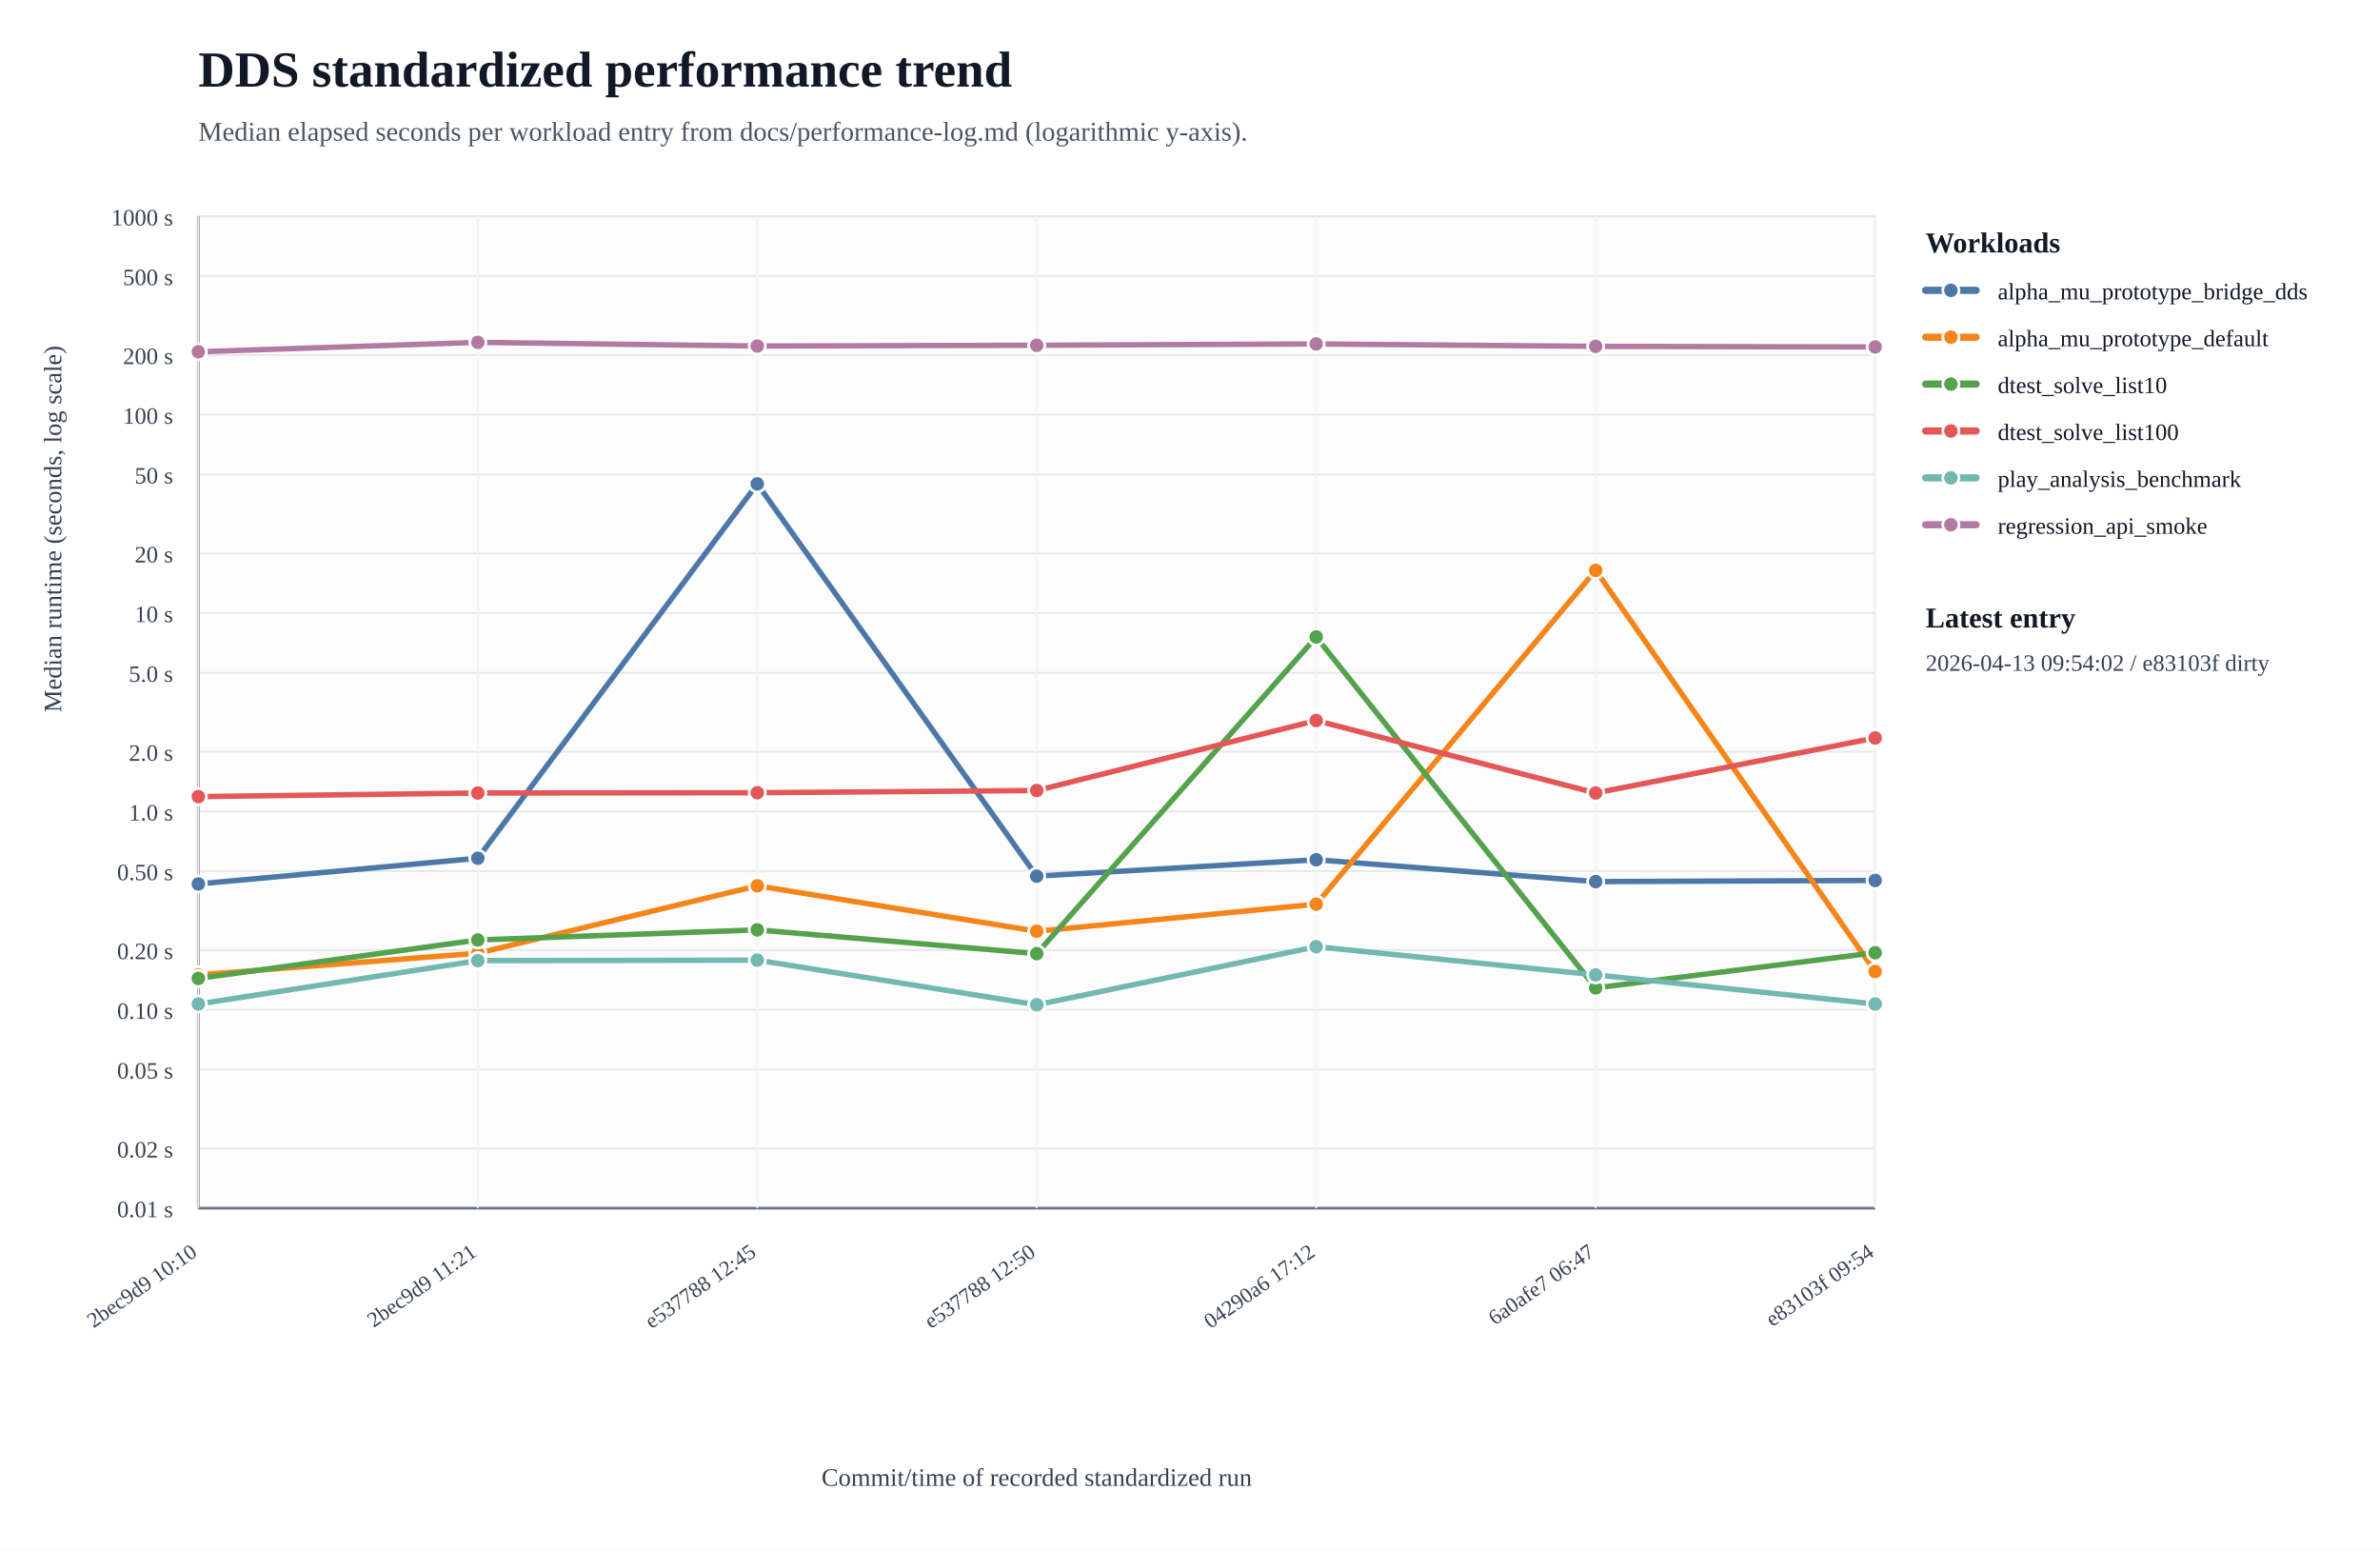
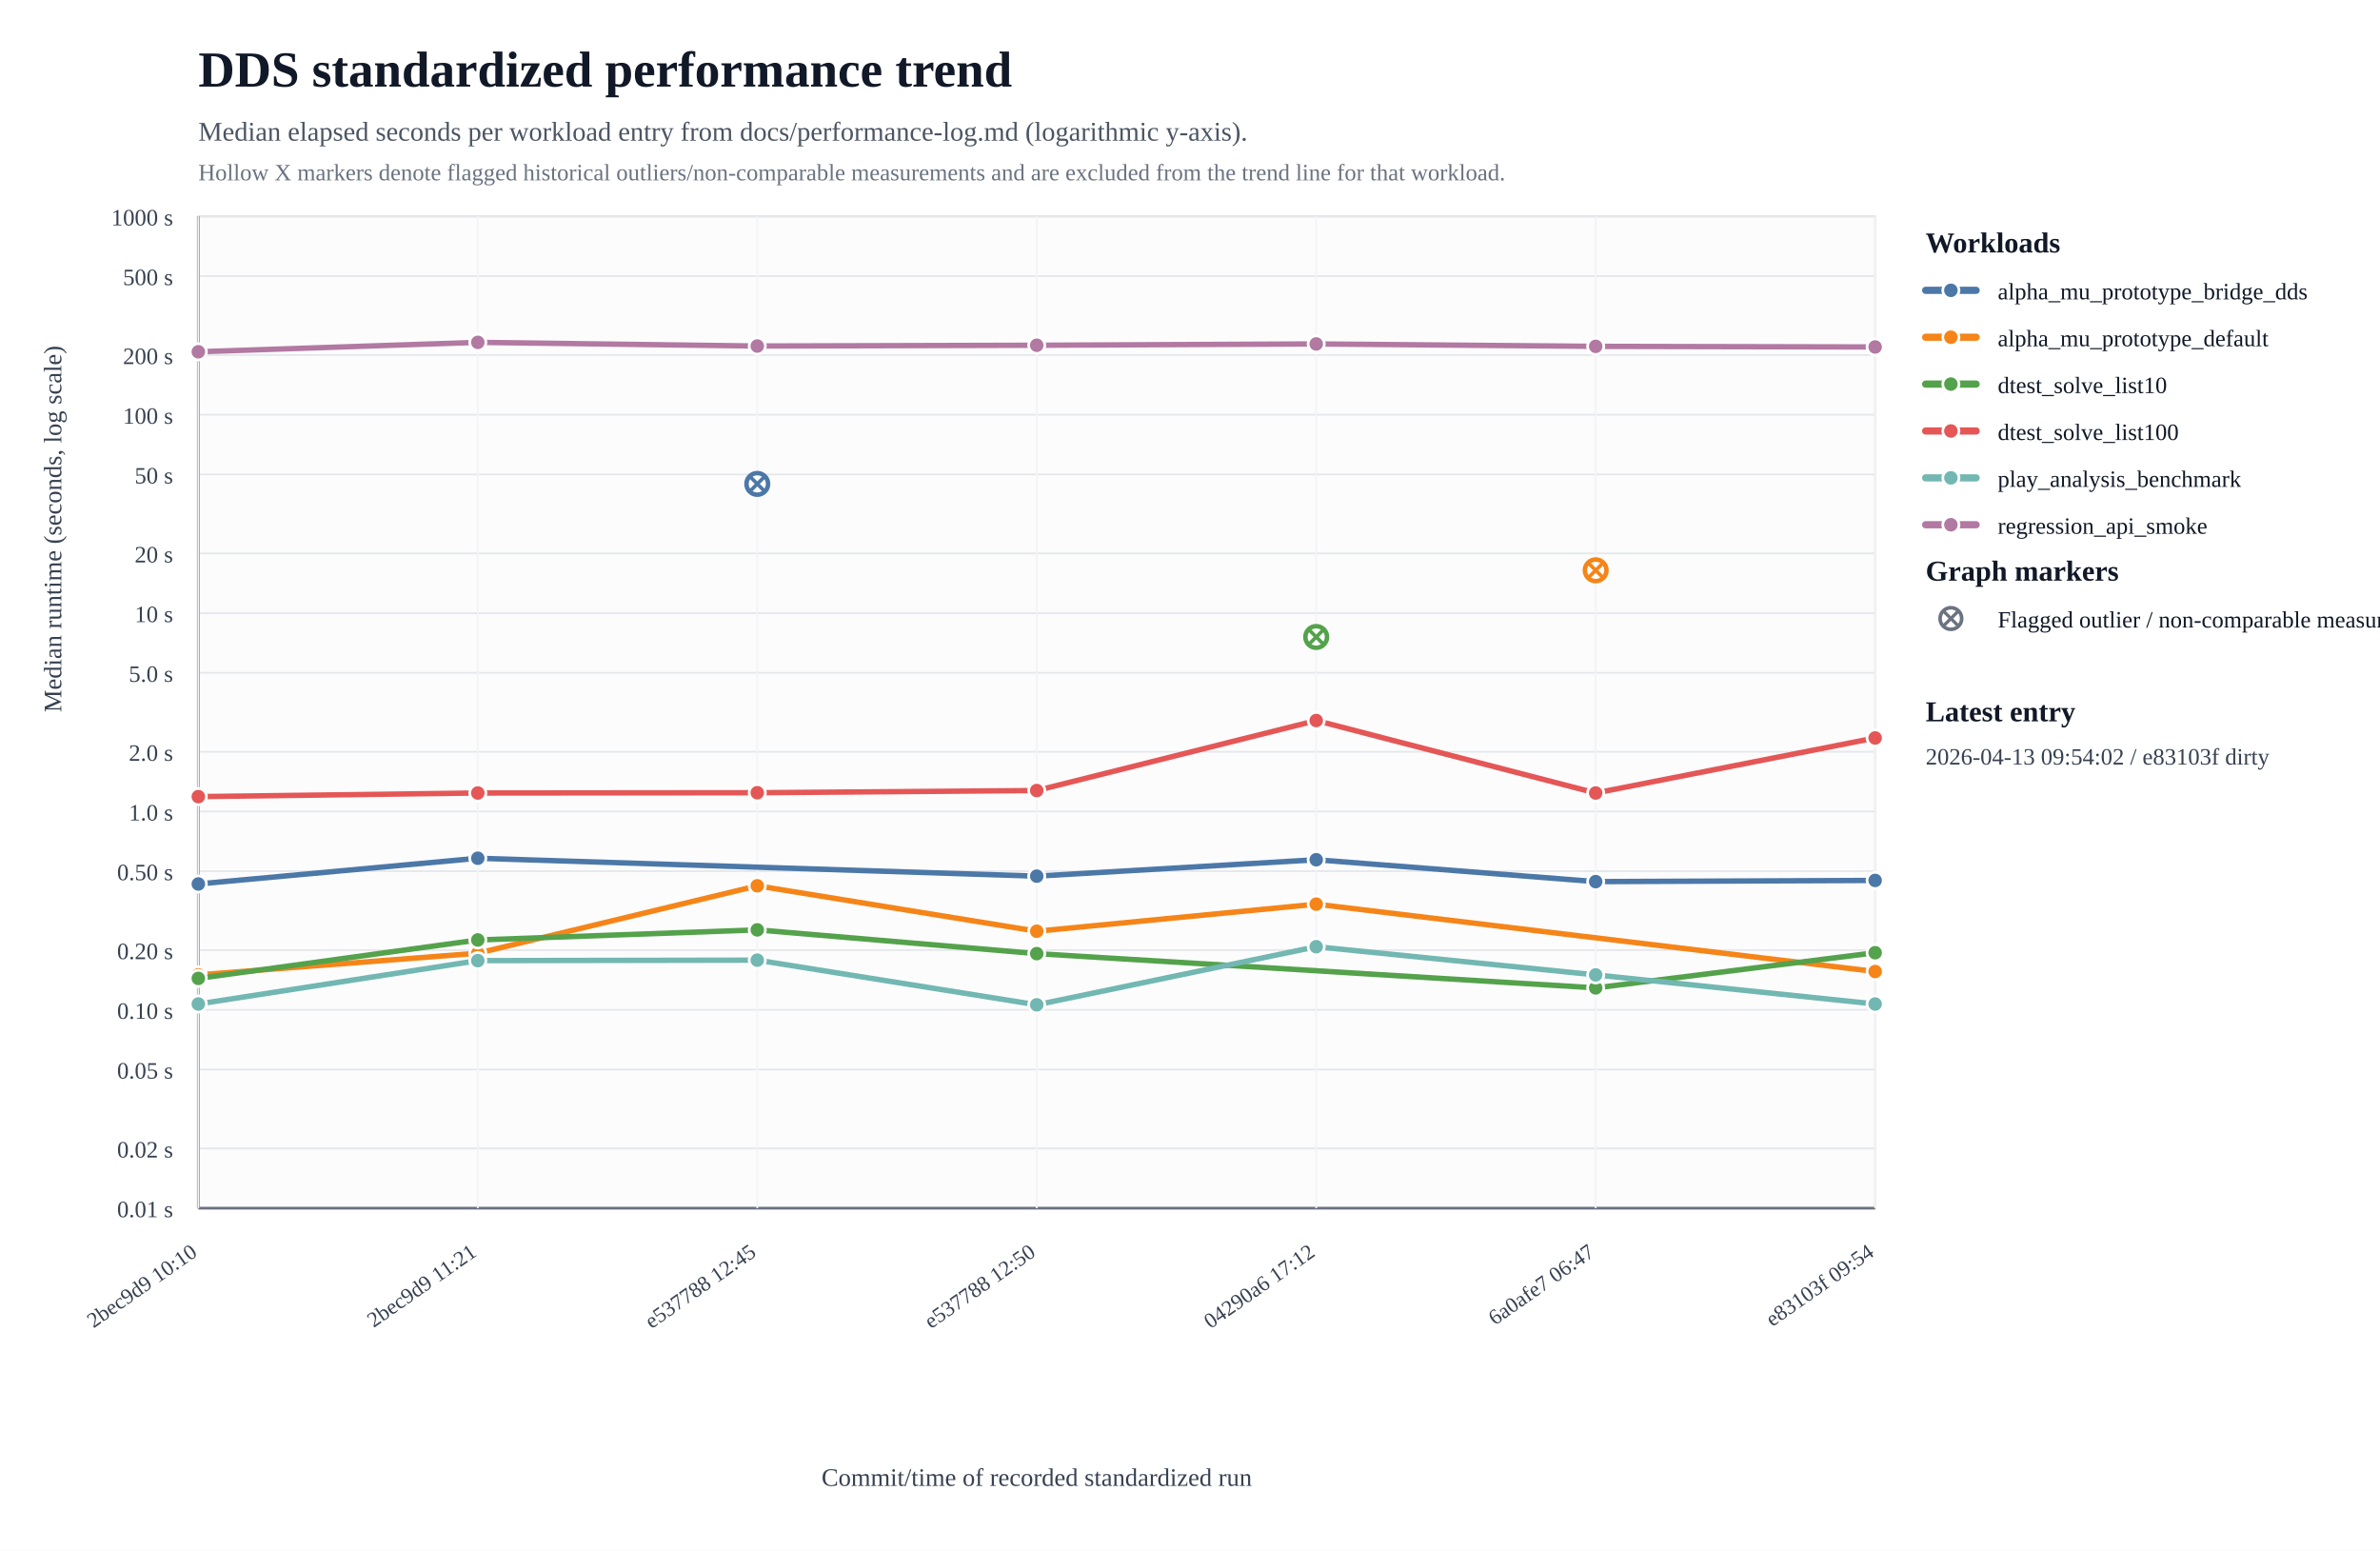
<svg xmlns="http://www.w3.org/2000/svg" width="1320" height="860" viewBox="0 0 1320 860" role="img" aria-labelledby="title desc">
  <rect x="0" y="0" width="1320" height="860" fill="#ffffff" />
  <text x="110.00" y="48.00" font-size="28" font-weight="700" fill="#111827">DDS standardized performance trend</text>
  <text x="110.00" y="78.00" font-size="15" fill="#4b5563">Median elapsed seconds per workload entry from docs/performance-log.md (logarithmic y-axis).</text>
+   <text x="110.00" y="100.00" font-size="13" fill="#6b7280">Hollow X markers denote flagged historical outliers/non-comparable measurements and are excluded from the trend line for that workload.</text>
  <rect x="110.00" y="120.00" width="930.00" height="550.00" fill="#fcfcfd" stroke="#d1d5db" stroke-width="1" />
  <line x1="110.00" y1="670.00" x2="1040.00" y2="670.00" stroke="#e5e7eb" stroke-width="1" />
  <text x="96.00" y="675.00" text-anchor="end" font-size="13" fill="#374151">0.01 s</text>
  <line x1="110.00" y1="636.89" x2="1040.00" y2="636.89" stroke="#e5e7eb" stroke-width="1" />
  <text x="96.00" y="641.89" text-anchor="end" font-size="13" fill="#374151">0.02 s</text>
  <line x1="110.00" y1="593.11" x2="1040.00" y2="593.11" stroke="#e5e7eb" stroke-width="1" />
  <text x="96.00" y="598.11" text-anchor="end" font-size="13" fill="#374151">0.05 s</text>
  <line x1="110.00" y1="560.00" x2="1040.00" y2="560.00" stroke="#e5e7eb" stroke-width="1" />
  <text x="96.00" y="565.00" text-anchor="end" font-size="13" fill="#374151">0.10 s</text>
  <line x1="110.00" y1="526.89" x2="1040.00" y2="526.89" stroke="#e5e7eb" stroke-width="1" />
  <text x="96.00" y="531.89" text-anchor="end" font-size="13" fill="#374151">0.20 s</text>
  <line x1="110.00" y1="483.11" x2="1040.00" y2="483.11" stroke="#e5e7eb" stroke-width="1" />
  <text x="96.00" y="488.11" text-anchor="end" font-size="13" fill="#374151">0.50 s</text>
  <line x1="110.00" y1="450.00" x2="1040.00" y2="450.00" stroke="#e5e7eb" stroke-width="1" />
  <text x="96.00" y="455.00" text-anchor="end" font-size="13" fill="#374151">1.0 s</text>
  <line x1="110.00" y1="416.89" x2="1040.00" y2="416.89" stroke="#e5e7eb" stroke-width="1" />
  <text x="96.00" y="421.89" text-anchor="end" font-size="13" fill="#374151">2.0 s</text>
  <line x1="110.00" y1="373.11" x2="1040.00" y2="373.11" stroke="#e5e7eb" stroke-width="1" />
  <text x="96.00" y="378.11" text-anchor="end" font-size="13" fill="#374151">5.0 s</text>
  <line x1="110.00" y1="340.00" x2="1040.00" y2="340.00" stroke="#e5e7eb" stroke-width="1" />
  <text x="96.00" y="345.00" text-anchor="end" font-size="13" fill="#374151">10 s</text>
  <line x1="110.00" y1="306.89" x2="1040.00" y2="306.89" stroke="#e5e7eb" stroke-width="1" />
  <text x="96.00" y="311.89" text-anchor="end" font-size="13" fill="#374151">20 s</text>
  <line x1="110.00" y1="263.11" x2="1040.00" y2="263.11" stroke="#e5e7eb" stroke-width="1" />
  <text x="96.00" y="268.11" text-anchor="end" font-size="13" fill="#374151">50 s</text>
  <line x1="110.00" y1="230.00" x2="1040.00" y2="230.00" stroke="#e5e7eb" stroke-width="1" />
  <text x="96.00" y="235.00" text-anchor="end" font-size="13" fill="#374151">100 s</text>
  <line x1="110.00" y1="196.89" x2="1040.00" y2="196.89" stroke="#e5e7eb" stroke-width="1" />
  <text x="96.00" y="201.89" text-anchor="end" font-size="13" fill="#374151">200 s</text>
  <line x1="110.00" y1="153.11" x2="1040.00" y2="153.11" stroke="#e5e7eb" stroke-width="1" />
  <text x="96.00" y="158.11" text-anchor="end" font-size="13" fill="#374151">500 s</text>
  <line x1="110.00" y1="120.00" x2="1040.00" y2="120.00" stroke="#e5e7eb" stroke-width="1" />
  <text x="96.00" y="125.00" text-anchor="end" font-size="13" fill="#374151">1000 s</text>
  <line x1="110.00" y1="120.00" x2="110.00" y2="670.00" stroke="#6b7280" stroke-width="1.5" />
  <line x1="110.00" y1="670.00" x2="1040.00" y2="670.00" stroke="#6b7280" stroke-width="1.5" />
  <text x="34.00" y="395.00" transform="rotate(-90 34 395.00)" font-size="14" fill="#374151">Median runtime (seconds, log scale)</text>
  <line x1="110.00" y1="120.00" x2="110.00" y2="670.00" stroke="#f3f4f6" stroke-width="1" />
  <text x="110.00" y="696.00" text-anchor="end" font-size="12" fill="#374151" transform="rotate(-35 110.00 696.00)">2bec9d9 10:10</text>
  <line x1="265.00" y1="120.00" x2="265.00" y2="670.00" stroke="#f3f4f6" stroke-width="1" />
  <text x="265.00" y="696.00" text-anchor="end" font-size="12" fill="#374151" transform="rotate(-35 265.00 696.00)">2bec9d9 11:21</text>
  <line x1="420.00" y1="120.00" x2="420.00" y2="670.00" stroke="#f3f4f6" stroke-width="1" />
  <text x="420.00" y="696.00" text-anchor="end" font-size="12" fill="#374151" transform="rotate(-35 420.00 696.00)">e537788 12:45</text>
  <line x1="575.00" y1="120.00" x2="575.00" y2="670.00" stroke="#f3f4f6" stroke-width="1" />
  <text x="575.00" y="696.00" text-anchor="end" font-size="12" fill="#374151" transform="rotate(-35 575.00 696.00)">e537788 12:50</text>
  <line x1="730.00" y1="120.00" x2="730.00" y2="670.00" stroke="#f3f4f6" stroke-width="1" />
  <text x="730.00" y="696.00" text-anchor="end" font-size="12" fill="#374151" transform="rotate(-35 730.00 696.00)">04290a6 17:12</text>
  <line x1="885.00" y1="120.00" x2="885.00" y2="670.00" stroke="#f3f4f6" stroke-width="1" />
  <text x="885.00" y="696.00" text-anchor="end" font-size="12" fill="#374151" transform="rotate(-35 885.00 696.00)">6a0afe7 06:47</text>
  <line x1="1040.00" y1="120.00" x2="1040.00" y2="670.00" stroke="#f3f4f6" stroke-width="1" />
  <text x="1040.00" y="696.00" text-anchor="end" font-size="12" fill="#374151" transform="rotate(-35 1040.00 696.00)">e83103f 09:54</text>
  <text x="575.00" y="824.00" text-anchor="middle" font-size="14" fill="#374151">Commit/time of recorded standardized run</text>
-   <polyline points="110.00,490.21 265.00,475.94 420.00,268.35 575.00,485.87 730.00,476.77 885.00,488.90 1040.00,488.25" fill="none" stroke="#4C78A8" stroke-width="3" stroke-linecap="round" stroke-linejoin="round" />
+   <polyline points="110.00,490.21 265.00,475.94 575.00,485.87 730.00,476.77 885.00,488.90 1040.00,488.25" fill="none" stroke="#4C78A8" stroke-width="3" stroke-linecap="round" stroke-linejoin="round" />
  <circle cx="110.00" cy="490.21" r="4.50" fill="#4C78A8" stroke="#ffffff" stroke-width="1.5" />
  <circle cx="265.00" cy="475.94" r="4.50" fill="#4C78A8" stroke="#ffffff" stroke-width="1.5" />
-   <circle cx="420.00" cy="268.35" r="4.50" fill="#4C78A8" stroke="#ffffff" stroke-width="1.5" />
  <circle cx="575.00" cy="485.87" r="4.50" fill="#4C78A8" stroke="#ffffff" stroke-width="1.5" />
  <circle cx="730.00" cy="476.77" r="4.50" fill="#4C78A8" stroke="#ffffff" stroke-width="1.5" />
  <circle cx="885.00" cy="488.90" r="4.50" fill="#4C78A8" stroke="#ffffff" stroke-width="1.5" />
  <circle cx="1040.00" cy="488.25" r="4.50" fill="#4C78A8" stroke="#ffffff" stroke-width="1.5" />
-   <polyline points="110.00,540.63 265.00,528.59 420.00,491.22 575.00,516.42 730.00,501.40 885.00,316.27 1040.00,538.76" fill="none" stroke="#F58518" stroke-width="3" stroke-linecap="round" stroke-linejoin="round" />
+   <circle cx="420.00" cy="268.35" r="6.00" fill="#ffffff" stroke="#4C78A8" stroke-width="2.5" />
+   <line x1="416.00" y1="264.35" x2="424.00" y2="272.35" stroke="#4C78A8" stroke-width="2.0" stroke-linecap="round" />
+   <line x1="416.00" y1="272.35" x2="424.00" y2="264.35" stroke="#4C78A8" stroke-width="2.0" stroke-linecap="round" />
+   <polyline points="110.00,540.63 265.00,528.59 420.00,491.22 575.00,516.42 730.00,501.40 1040.00,538.76" fill="none" stroke="#F58518" stroke-width="3" stroke-linecap="round" stroke-linejoin="round" />
  <circle cx="110.00" cy="540.63" r="4.50" fill="#F58518" stroke="#ffffff" stroke-width="1.5" />
  <circle cx="265.00" cy="528.59" r="4.50" fill="#F58518" stroke="#ffffff" stroke-width="1.5" />
  <circle cx="420.00" cy="491.22" r="4.50" fill="#F58518" stroke="#ffffff" stroke-width="1.5" />
  <circle cx="575.00" cy="516.42" r="4.50" fill="#F58518" stroke="#ffffff" stroke-width="1.5" />
  <circle cx="730.00" cy="501.40" r="4.50" fill="#F58518" stroke="#ffffff" stroke-width="1.5" />
-   <circle cx="885.00" cy="316.27" r="4.50" fill="#F58518" stroke="#ffffff" stroke-width="1.5" />
  <circle cx="1040.00" cy="538.76" r="4.50" fill="#F58518" stroke="#ffffff" stroke-width="1.5" />
-   <polyline points="110.00,542.58 265.00,521.26 420.00,515.66 575.00,528.84 730.00,353.24 885.00,547.84 1040.00,528.34" fill="none" stroke="#54A24B" stroke-width="3" stroke-linecap="round" stroke-linejoin="round" />
+   <circle cx="885.00" cy="316.27" r="6.00" fill="#ffffff" stroke="#F58518" stroke-width="2.5" />
+   <line x1="881.00" y1="312.27" x2="889.00" y2="320.27" stroke="#F58518" stroke-width="2.0" stroke-linecap="round" />
+   <line x1="881.00" y1="320.27" x2="889.00" y2="312.27" stroke="#F58518" stroke-width="2.0" stroke-linecap="round" />
+   <polyline points="110.00,542.58 265.00,521.26 420.00,515.66 575.00,528.84 885.00,547.84 1040.00,528.34" fill="none" stroke="#54A24B" stroke-width="3" stroke-linecap="round" stroke-linejoin="round" />
  <circle cx="110.00" cy="542.58" r="4.50" fill="#54A24B" stroke="#ffffff" stroke-width="1.5" />
  <circle cx="265.00" cy="521.26" r="4.50" fill="#54A24B" stroke="#ffffff" stroke-width="1.5" />
  <circle cx="420.00" cy="515.66" r="4.50" fill="#54A24B" stroke="#ffffff" stroke-width="1.5" />
  <circle cx="575.00" cy="528.84" r="4.50" fill="#54A24B" stroke="#ffffff" stroke-width="1.5" />
-   <circle cx="730.00" cy="353.24" r="4.50" fill="#54A24B" stroke="#ffffff" stroke-width="1.5" />
  <circle cx="885.00" cy="547.84" r="4.50" fill="#54A24B" stroke="#ffffff" stroke-width="1.5" />
  <circle cx="1040.00" cy="528.34" r="4.50" fill="#54A24B" stroke="#ffffff" stroke-width="1.5" />
+   <circle cx="730.00" cy="353.24" r="6.00" fill="#ffffff" stroke="#54A24B" stroke-width="2.5" />
+   <line x1="726.00" y1="349.24" x2="734.00" y2="357.24" stroke="#54A24B" stroke-width="2.0" stroke-linecap="round" />
+   <line x1="726.00" y1="357.24" x2="734.00" y2="349.24" stroke="#54A24B" stroke-width="2.0" stroke-linecap="round" />
  <polyline points="110.00,441.77 265.00,439.76 420.00,439.61 575.00,438.39 730.00,399.57 885.00,439.76 1040.00,409.24" fill="none" stroke="#E45756" stroke-width="3" stroke-linecap="round" stroke-linejoin="round" />
  <circle cx="110.00" cy="441.77" r="4.50" fill="#E45756" stroke="#ffffff" stroke-width="1.5" />
  <circle cx="265.00" cy="439.76" r="4.50" fill="#E45756" stroke="#ffffff" stroke-width="1.5" />
  <circle cx="420.00" cy="439.61" r="4.50" fill="#E45756" stroke="#ffffff" stroke-width="1.5" />
  <circle cx="575.00" cy="438.39" r="4.50" fill="#E45756" stroke="#ffffff" stroke-width="1.5" />
  <circle cx="730.00" cy="399.57" r="4.50" fill="#E45756" stroke="#ffffff" stroke-width="1.5" />
  <circle cx="885.00" cy="439.76" r="4.50" fill="#E45756" stroke="#ffffff" stroke-width="1.5" />
  <circle cx="1040.00" cy="409.24" r="4.50" fill="#E45756" stroke="#ffffff" stroke-width="1.5" />
  <polyline points="110.00,556.77 265.00,532.72 420.00,532.45 575.00,557.22 730.00,525.01 885.00,540.63 1040.00,556.77" fill="none" stroke="#72B7B2" stroke-width="3" stroke-linecap="round" stroke-linejoin="round" />
  <circle cx="110.00" cy="556.77" r="4.50" fill="#72B7B2" stroke="#ffffff" stroke-width="1.5" />
  <circle cx="265.00" cy="532.72" r="4.50" fill="#72B7B2" stroke="#ffffff" stroke-width="1.5" />
  <circle cx="420.00" cy="532.45" r="4.50" fill="#72B7B2" stroke="#ffffff" stroke-width="1.5" />
  <circle cx="575.00" cy="557.22" r="4.50" fill="#72B7B2" stroke="#ffffff" stroke-width="1.5" />
  <circle cx="730.00" cy="525.01" r="4.50" fill="#72B7B2" stroke="#ffffff" stroke-width="1.5" />
  <circle cx="885.00" cy="540.63" r="4.50" fill="#72B7B2" stroke="#ffffff" stroke-width="1.5" />
  <circle cx="1040.00" cy="556.77" r="4.50" fill="#72B7B2" stroke="#ffffff" stroke-width="1.5" />
  <polyline points="110.00,195.08 265.00,189.86 420.00,191.89 575.00,191.46 730.00,190.73 885.00,192.07 1040.00,192.41" fill="none" stroke="#B279A2" stroke-width="3" stroke-linecap="round" stroke-linejoin="round" />
  <circle cx="110.00" cy="195.08" r="4.50" fill="#B279A2" stroke="#ffffff" stroke-width="1.5" />
  <circle cx="265.00" cy="189.86" r="4.50" fill="#B279A2" stroke="#ffffff" stroke-width="1.5" />
  <circle cx="420.00" cy="191.89" r="4.50" fill="#B279A2" stroke="#ffffff" stroke-width="1.5" />
  <circle cx="575.00" cy="191.46" r="4.50" fill="#B279A2" stroke="#ffffff" stroke-width="1.5" />
  <circle cx="730.00" cy="190.73" r="4.50" fill="#B279A2" stroke="#ffffff" stroke-width="1.5" />
  <circle cx="885.00" cy="192.07" r="4.50" fill="#B279A2" stroke="#ffffff" stroke-width="1.5" />
  <circle cx="1040.00" cy="192.41" r="4.50" fill="#B279A2" stroke="#ffffff" stroke-width="1.5" />
  <text x="1068.00" y="140.00" font-size="16" font-weight="700" fill="#111827">Workloads</text>
  <line x1="1068.00" y1="161.00" x2="1096.00" y2="161.00" stroke="#4C78A8" stroke-width="4" stroke-linecap="round" />
  <circle cx="1082.00" cy="161.00" r="4.50" fill="#4C78A8" stroke="#ffffff" stroke-width="1.5" />
  <text x="1108.00" y="166.00" font-size="13" fill="#111827">alpha_mu_prototype_bridge_dds</text>
  <line x1="1068.00" y1="187.00" x2="1096.00" y2="187.00" stroke="#F58518" stroke-width="4" stroke-linecap="round" />
  <circle cx="1082.00" cy="187.00" r="4.50" fill="#F58518" stroke="#ffffff" stroke-width="1.5" />
  <text x="1108.00" y="192.00" font-size="13" fill="#111827">alpha_mu_prototype_default</text>
  <line x1="1068.00" y1="213.00" x2="1096.00" y2="213.00" stroke="#54A24B" stroke-width="4" stroke-linecap="round" />
  <circle cx="1082.00" cy="213.00" r="4.50" fill="#54A24B" stroke="#ffffff" stroke-width="1.5" />
  <text x="1108.00" y="218.00" font-size="13" fill="#111827">dtest_solve_list10</text>
  <line x1="1068.00" y1="239.00" x2="1096.00" y2="239.00" stroke="#E45756" stroke-width="4" stroke-linecap="round" />
  <circle cx="1082.00" cy="239.00" r="4.50" fill="#E45756" stroke="#ffffff" stroke-width="1.5" />
  <text x="1108.00" y="244.00" font-size="13" fill="#111827">dtest_solve_list100</text>
  <line x1="1068.00" y1="265.00" x2="1096.00" y2="265.00" stroke="#72B7B2" stroke-width="4" stroke-linecap="round" />
  <circle cx="1082.00" cy="265.00" r="4.50" fill="#72B7B2" stroke="#ffffff" stroke-width="1.5" />
  <text x="1108.00" y="270.00" font-size="13" fill="#111827">play_analysis_benchmark</text>
  <line x1="1068.00" y1="291.00" x2="1096.00" y2="291.00" stroke="#B279A2" stroke-width="4" stroke-linecap="round" />
  <circle cx="1082.00" cy="291.00" r="4.50" fill="#B279A2" stroke="#ffffff" stroke-width="1.5" />
  <text x="1108.00" y="296.00" font-size="13" fill="#111827">regression_api_smoke</text>
-   <text x="1068.00" y="348.00" font-size="16" font-weight="700" fill="#111827">Latest entry</text>
-   <text x="1068.00" y="372.00" font-size="13" fill="#374151">2026-04-13 09:54:02 / e83103f dirty</text>
+   <text x="1068.00" y="322.00" font-size="16" font-weight="700" fill="#111827">Graph markers</text>
+   <circle cx="1082.00" cy="343.00" r="6.00" fill="#ffffff" stroke="#6b7280" stroke-width="2.0" />
+   <line x1="1078.00" y1="339.00" x2="1086.00" y2="347.00" stroke="#6b7280" stroke-width="1.8" stroke-linecap="round" />
+   <line x1="1078.00" y1="347.00" x2="1086.00" y2="339.00" stroke="#6b7280" stroke-width="1.8" stroke-linecap="round" />
+   <text x="1108.00" y="348.00" font-size="13" fill="#111827">Flagged outlier / non-comparable measurement</text>
+   <text x="1068.00" y="400.00" font-size="16" font-weight="700" fill="#111827">Latest entry</text>
+   <text x="1068.00" y="424.00" font-size="13" fill="#374151">2026-04-13 09:54:02 / e83103f dirty</text>
</svg>
